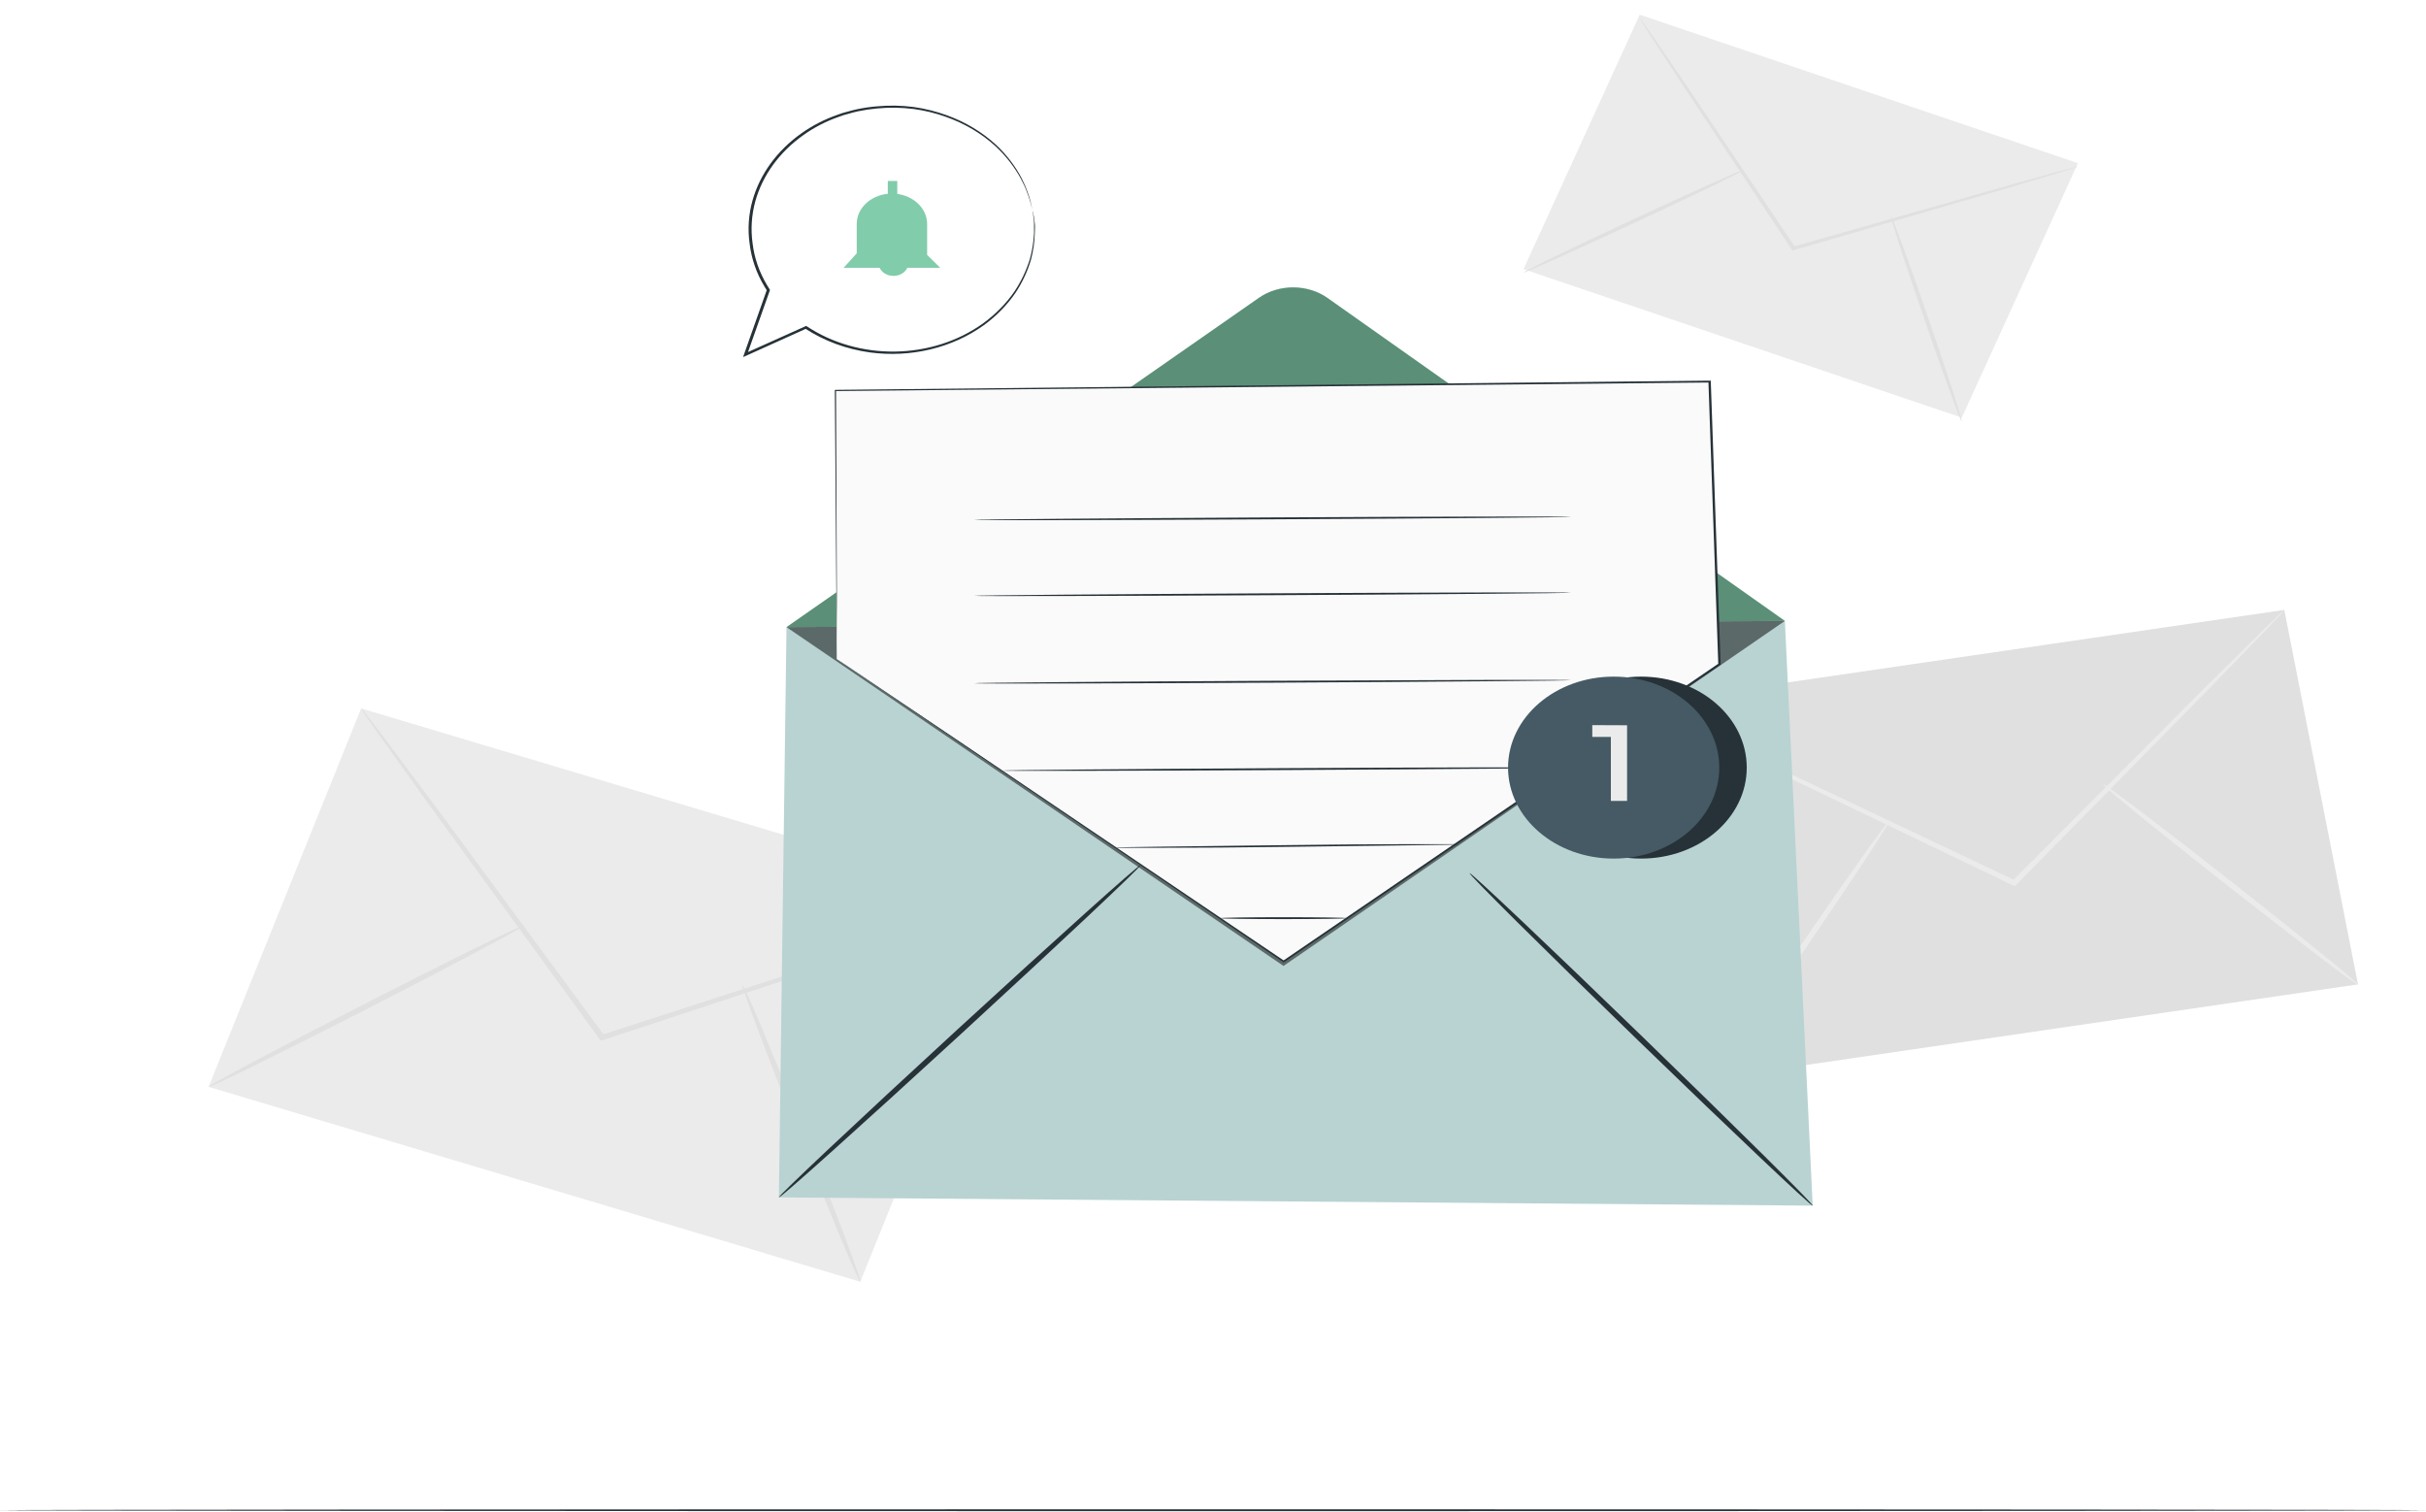
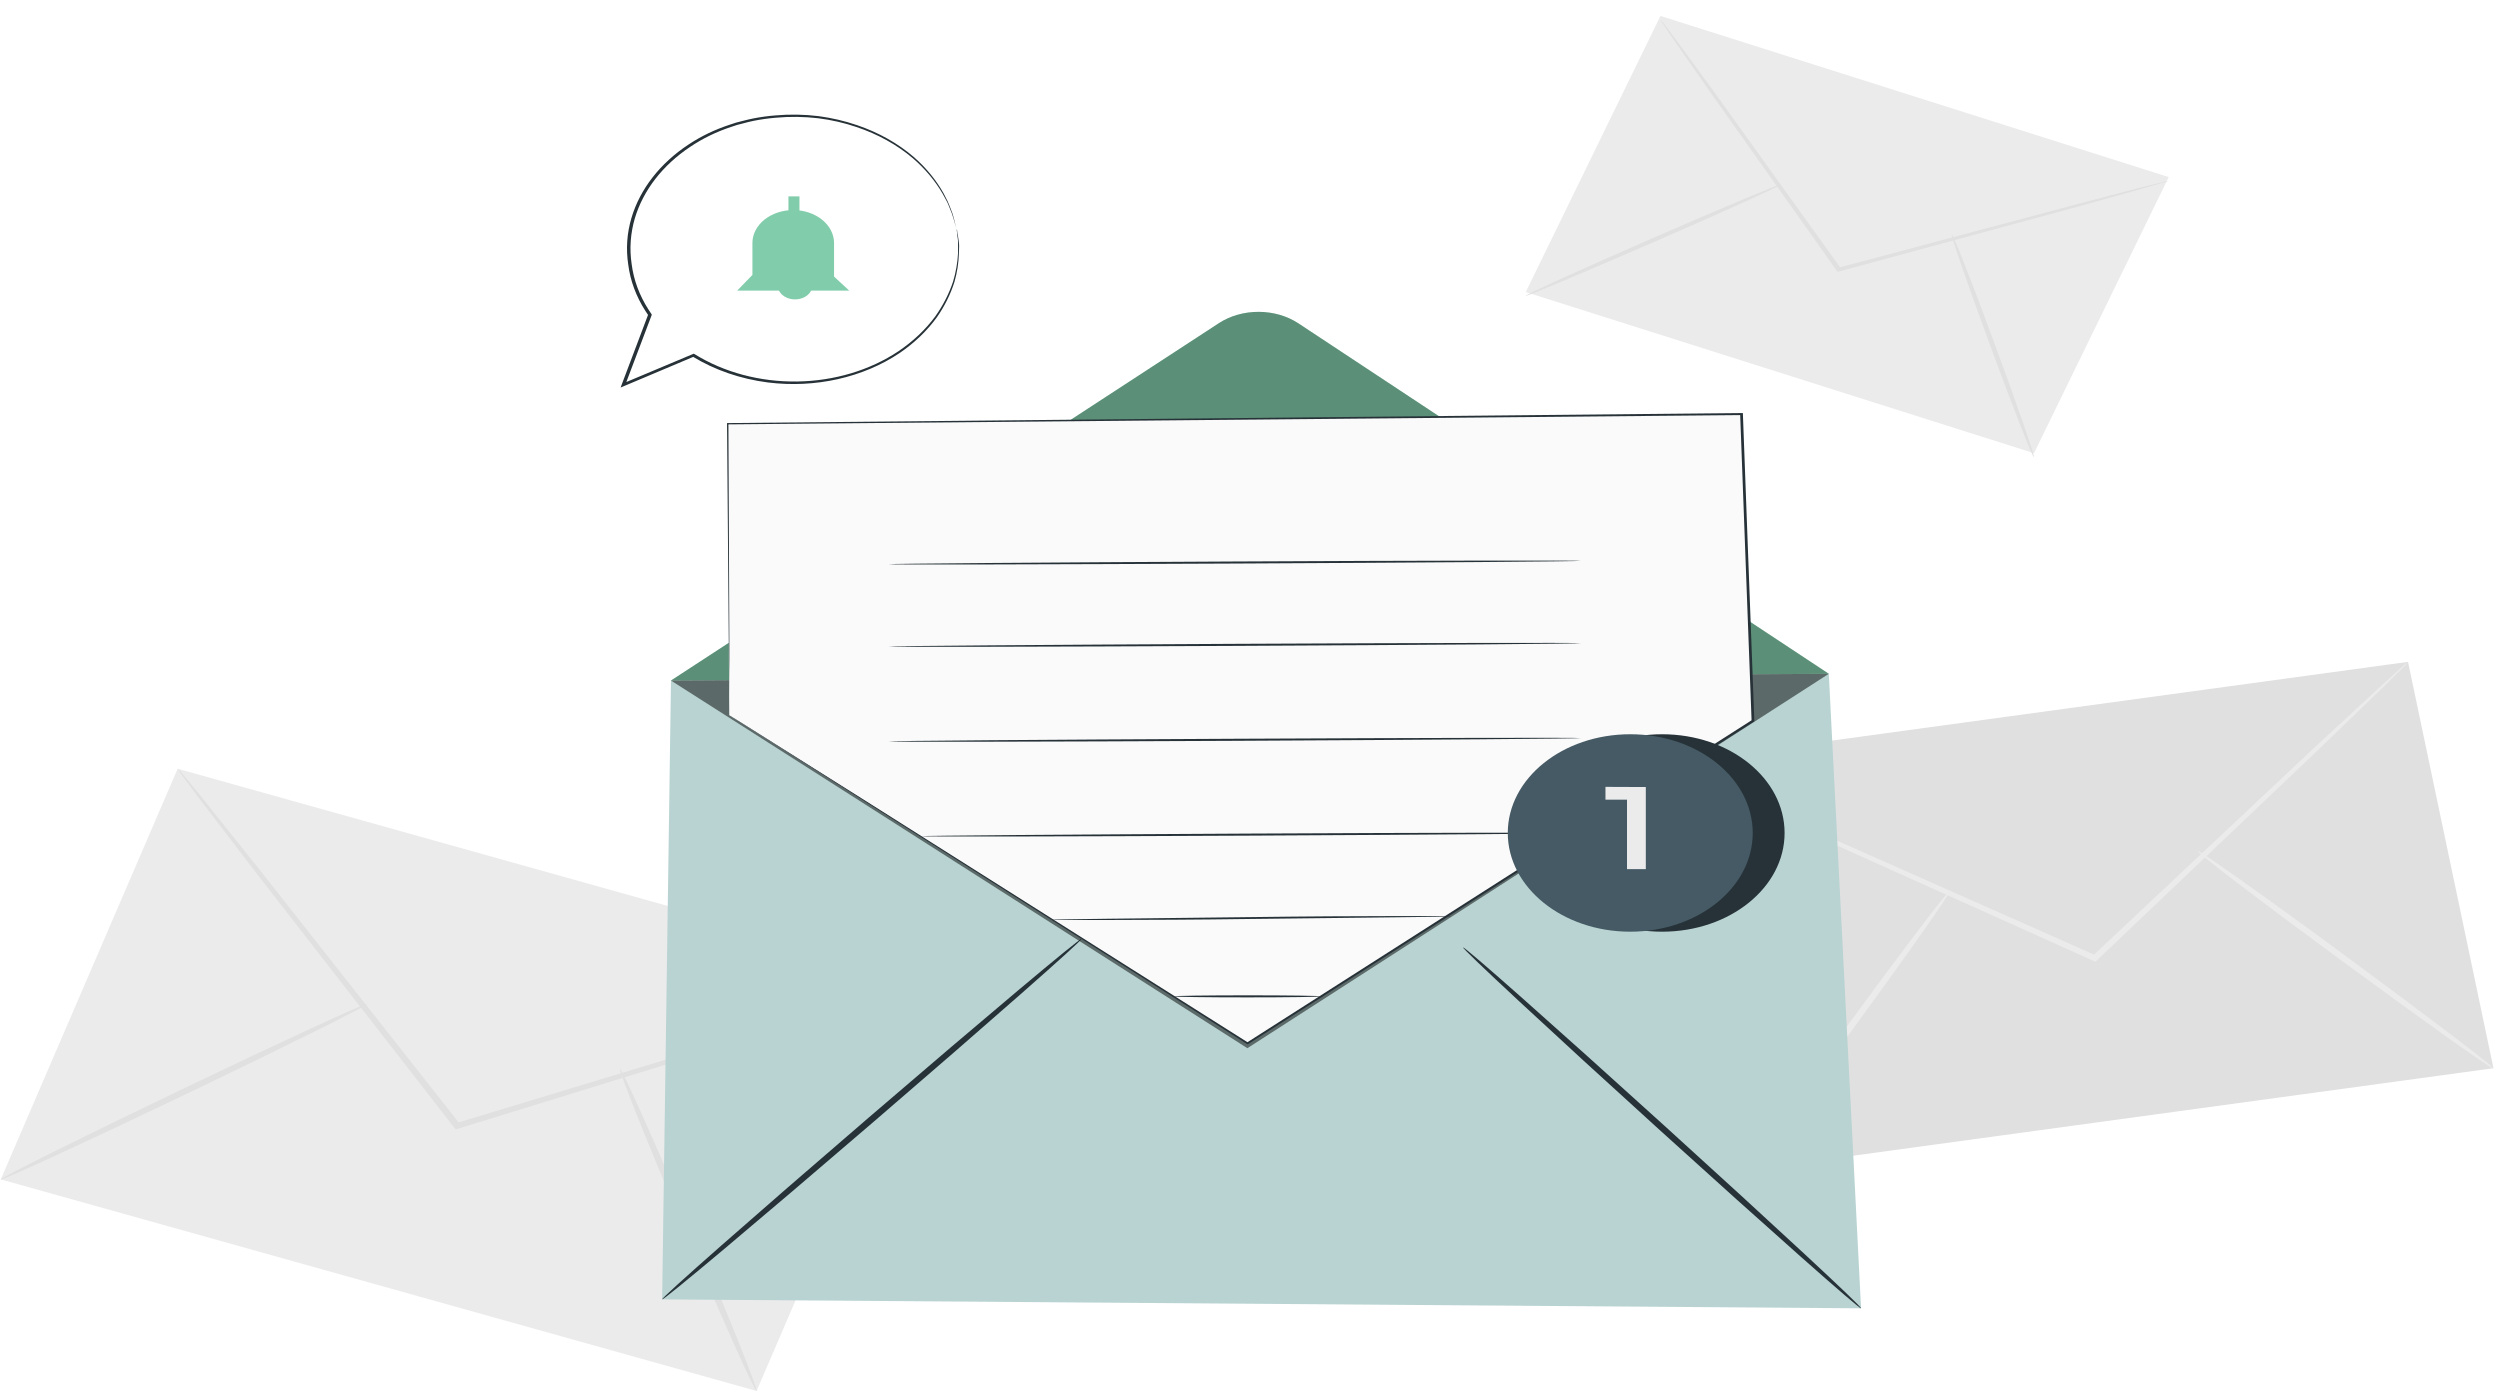
- <svg xmlns="http://www.w3.org/2000/svg" width="350" height="218" viewBox="0 0 350 218" fill="none">
-   <path d="M52.101 102.194L30.094 156.786L124.116 184.911L146.123 130.32L52.101 102.194Z" fill="#EBEBEB" />
-   <path d="M146.117 130.307C145.746 130.494 145.356 130.651 144.951 130.775L141.537 131.964L128.909 136.219L87.031 150.027L86.682 150.138L86.487 149.87L86.005 149.217L61.872 116.046L54.642 105.947L52.718 103.18C52.48 102.865 52.276 102.532 52.107 102.186C52.396 102.467 52.651 102.771 52.871 103.096L54.941 105.784L62.409 115.773L86.774 148.823C86.933 149.049 87.098 149.27 87.25 149.475L86.707 149.317L128.683 135.73L141.415 131.685L144.89 130.633C145.285 130.49 145.696 130.381 146.117 130.307Z" fill="#E0E0E0" />
-   <path d="M30.093 156.802C29.965 156.618 40.053 151.253 52.62 144.814C65.187 138.376 75.483 133.31 75.611 133.494C75.739 133.678 65.651 139.044 53.078 145.482C40.505 151.921 30.221 156.96 30.093 156.802Z" fill="#E0E0E0" />
-   <path d="M107.138 142.132C107.37 142.063 111.364 151.6 116.054 163.388C120.743 175.177 124.352 184.829 124.114 184.898C123.876 184.966 119.888 175.429 115.199 163.641C110.509 151.853 106.9 142.2 107.138 142.132Z" fill="#E0E0E0" />
-   <path d="M329.558 87.985L236.521 101.569L247.151 155.59L340.187 142.006L329.558 87.985Z" fill="#E0E0E0" />
-   <path d="M329.55 88.009C329.341 88.31 329.099 88.594 328.829 88.856L326.625 91.186L318.381 99.687C311.303 106.878 301.618 116.719 290.902 127.619L290.676 127.85L290.37 127.703L289.625 127.35L251.997 109.266L240.645 103.711L237.592 102.17C237.223 102.006 236.876 101.811 236.554 101.586C236.943 101.709 237.319 101.86 237.677 102.038L240.822 103.464L252.308 108.808L290.059 126.693L290.804 127.045L290.273 127.129L317.959 99.34L326.405 90.992C327.376 90.061 328.145 89.314 328.731 88.746C328.981 88.482 329.255 88.235 329.55 88.009Z" fill="#EBEBEB" />
-   <path d="M247.142 155.608C246.941 155.503 252.479 147.076 259.514 136.787C266.549 126.498 272.423 118.24 272.624 118.345C272.826 118.45 267.287 126.872 260.253 137.166C253.218 147.46 247.344 155.708 247.142 155.608Z" fill="#EBEBEB" />
-   <path d="M303.419 113.143C303.578 112.995 311.968 119.334 322.087 127.308C332.205 135.283 340.339 141.869 340.174 142.037C340.009 142.206 331.662 135.835 321.506 127.871C311.351 119.907 303.236 113.306 303.419 113.143Z" fill="#EBEBEB" />
-   <path d="M236.562 2.118L219.801 38.828L283.027 60.249L299.788 23.539L236.562 2.118Z" fill="#EBEBEB" />
-   <path d="M299.769 24.029C299.512 24.152 299.239 24.249 298.956 24.318L296.593 25.055L287.843 27.658L258.831 36.075L258.593 36.143L258.47 35.954L258.165 35.501L242.783 12.298C240.859 9.358 239.296 6.959 238.179 5.239L236.957 3.309C236.802 3.088 236.671 2.856 236.566 2.614C236.756 2.813 236.923 3.026 237.067 3.251C237.397 3.729 237.837 4.355 238.392 5.134L243.168 12.114C247.173 18.074 252.663 26.227 258.721 35.259L259.026 35.717L258.666 35.596L287.727 27.327L296.52 24.86L298.92 24.244C299.196 24.153 299.48 24.081 299.769 24.029Z" fill="#E0E0E0" />
-   <path d="M219.786 39.325C219.7 39.199 226.753 35.775 235.535 31.682C244.316 27.59 251.497 24.381 251.576 24.507C251.656 24.633 244.615 28.058 235.828 32.134C227.04 36.211 219.865 39.457 219.786 39.325Z" fill="#E0E0E0" />
-   <path d="M272.802 31.167C272.967 31.125 275.385 37.716 278.2 45.895C281.015 54.075 283.177 60.719 283.012 60.761C282.847 60.803 280.429 54.217 277.614 46.032C274.799 37.847 272.637 31.209 272.802 31.167Z" fill="#E0E0E0" />
-   <path d="M350 217.863C350 217.937 271.641 218 175.006 218C78.371 218 0 217.937 0 217.863C0 217.79 78.34 217.727 175.006 217.727C271.672 217.727 350 217.784 350 217.863Z" fill="#263238" />
-   <path d="M113.47 90.471L257.504 89.571L261.516 173.924L112.371 172.736L113.47 90.471Z" fill="#B8D3D2" />
-   <path d="M113.464 90.471L181.637 42.955C183.037 41.98 184.786 41.45 186.587 41.456C188.387 41.462 190.131 42.002 191.523 42.986L257.504 89.571" fill="#81CCAA" />
+ <svg xmlns="http://www.w3.org/2000/svg" width="311" height="174" viewBox="0 0 311 174" fill="none">
+   <path d="M22.101 95.632L0.094 146.717L94.116 173.036L116.123 121.951L22.101 95.632Z" fill="#EBEBEB" />
+   <path d="M116.117 121.938C115.746 122.114 115.356 122.26 114.951 122.376L111.537 123.489L98.909 127.471L57.031 140.393L56.682 140.496L56.487 140.245L56.005 139.635L31.872 108.594L24.642 99.143L22.718 96.553C22.48 96.259 22.276 95.947 22.107 95.623C22.396 95.886 22.651 96.171 22.871 96.475L24.941 98.99L32.409 108.338L56.774 139.265C56.933 139.477 57.098 139.684 57.25 139.876L56.707 139.728L98.683 127.013L111.415 123.228L114.89 122.244C115.285 122.11 115.696 122.008 116.117 121.938V121.938Z" fill="#E0E0E0" />
+   <path d="M0.093 146.732C-0.035 146.56 10.053 141.539 22.62 135.514C35.187 129.489 45.483 124.749 45.611 124.921C45.739 125.093 35.651 130.114 23.078 136.139C10.505 142.164 0.221 146.88 0.093 146.732Z" fill="#E0E0E0" />
+   <path d="M77.138 133.004C77.37 132.94 81.364 141.864 86.054 152.896C90.743 163.927 94.352 172.959 94.114 173.023C93.876 173.087 89.888 164.163 85.199 153.132C80.509 142.101 76.9 133.068 77.138 133.004Z" fill="#E0E0E0" />
+   <path d="M299.558 82.335L206.521 95.047L217.151 145.598L310.187 132.886L299.558 82.335Z" fill="#E0E0E0" />
+   <path d="M299.55 82.357C299.341 82.639 299.099 82.904 298.829 83.15L296.625 85.33L288.381 93.285C281.303 100.014 271.618 109.224 260.902 119.423L260.676 119.64L260.37 119.502L259.625 119.172L221.997 102.249L210.645 97.051L207.592 95.608C207.223 95.456 206.876 95.272 206.554 95.062C206.943 95.177 207.319 95.319 207.677 95.485L210.822 96.819L222.308 101.82L260.059 118.557L260.804 118.887L260.273 118.965L287.959 92.96L296.405 85.148C297.376 84.277 298.145 83.578 298.731 83.046C298.981 82.799 299.255 82.569 299.55 82.357V82.357Z" fill="#EBEBEB" />
+   <path d="M217.142 145.615C216.941 145.517 222.479 137.631 229.514 128.003C236.549 118.374 242.423 110.646 242.624 110.745C242.826 110.843 237.287 118.724 230.253 128.357C223.218 137.99 217.344 145.709 217.142 145.615Z" fill="#EBEBEB" />
+   <path d="M273.419 105.877C273.578 105.739 281.968 111.67 292.087 119.133C302.205 126.595 310.339 132.758 310.174 132.916C310.009 133.073 301.662 127.112 291.506 119.659C281.351 112.207 273.236 106.029 273.419 105.877Z" fill="#EBEBEB" />
+   <path d="M206.562 1.982L189.801 36.334L253.027 56.38L269.788 22.028L206.562 1.982Z" fill="#EBEBEB" />
+   <path d="M269.769 22.485C269.512 22.601 269.239 22.692 268.956 22.756L266.593 23.445L257.843 25.882L228.831 33.758L228.593 33.822L228.47 33.645L228.165 33.221L212.783 11.508C210.859 8.757 209.296 6.512 208.179 4.903L206.957 3.096C206.802 2.89 206.671 2.672 206.566 2.446C206.756 2.632 206.923 2.831 207.067 3.042C207.397 3.49 207.837 4.076 208.392 4.804L213.168 11.336C217.173 16.913 222.663 24.543 228.721 32.995L229.026 33.423L228.666 33.31L257.727 25.572L266.52 23.263L268.92 22.687C269.196 22.602 269.48 22.535 269.769 22.485V22.485Z" fill="#E0E0E0" />
+   <path d="M189.786 36.8C189.7 36.681 196.753 33.477 205.535 29.647C214.316 25.818 221.497 22.815 221.576 22.933C221.656 23.051 214.615 26.256 205.828 30.071C197.04 33.886 189.865 36.923 189.786 36.8Z" fill="#E0E0E0" />
+   <path d="M242.802 29.165C242.967 29.126 245.385 35.294 248.2 42.948C251.015 50.602 253.177 56.819 253.012 56.859C252.847 56.898 250.429 50.735 247.614 43.076C244.799 35.417 242.637 29.205 242.802 29.165Z" fill="#E0E0E0" />
+   <path d="M83.47 84.661L227.504 83.819L231.516 162.755L82.371 161.643L83.47 84.661Z" fill="#B8D3D2" />
+   <path d="M83.464 84.66L151.637 40.196C153.037 39.284 154.786 38.788 156.587 38.794C158.387 38.799 160.131 39.305 161.523 40.226L227.504 83.819" fill="#81CCAA" />
  <g opacity="0.3">
-     <path d="M113.464 90.471L181.637 42.955C183.037 41.98 184.786 41.45 186.587 41.456C188.387 41.462 190.131 42.002 191.523 42.986L257.504 89.571" fill="black" />
+     <path d="M83.464 84.66L151.637 40.196C153.037 39.284 154.786 38.788 156.587 38.794C158.387 38.799 160.131 39.305 161.523 40.226L227.504 83.819" fill="black" />
  </g>
-   <path d="M112.371 172.736C112.194 172.588 123.723 161.742 138.128 148.512C152.534 135.283 164.35 124.673 164.533 124.815C164.716 124.957 153.181 135.804 138.776 149.038C124.37 162.273 112.554 172.878 112.371 172.736Z" fill="#263238" />
-   <path d="M261.516 173.925C261.333 174.067 250.103 163.441 236.437 150.196C222.77 136.95 211.84 126.093 212.011 125.951C212.182 125.809 223.424 136.435 237.09 149.685C250.756 162.936 261.712 173.783 261.516 173.925Z" fill="#263238" />
+   <path d="M82.371 161.643C82.194 161.505 93.723 151.355 108.128 138.975C122.534 126.595 134.35 116.666 134.533 116.799C134.716 116.932 123.181 127.082 108.776 139.467C94.37 151.852 82.554 161.775 82.371 161.643Z" fill="#263238" />
+   <path d="M231.516 162.755C231.333 162.888 220.103 152.945 206.437 140.55C192.77 128.155 181.84 117.995 182.011 117.862C182.182 117.729 193.424 127.673 207.09 140.072C220.756 152.472 231.712 162.622 231.516 162.755Z" fill="#263238" />
  <g opacity="0.5">
-     <path d="M257.505 89.571L185.173 139.343L113.471 90.471" fill="black" />
+     <path d="M227.505 83.819L155.173 130.395L83.471 84.661" fill="black" />
  </g>
-   <path d="M120.719 95.079L120.499 56.331L246.617 55.043L248.039 95.815L185.167 138.691L120.719 95.079Z" fill="#FAFAFA" />
-   <path d="M120.718 95.079C120.718 95.079 121.127 95.342 121.903 95.863L125.322 98.156L138.36 106.925L185.264 138.602H185.105L247.959 95.71L247.898 95.821C247.629 88.046 247.342 79.882 247.049 71.581C246.86 65.99 246.665 60.466 246.475 55.048L246.634 55.18L120.517 56.416L120.614 56.332C120.663 68.52 120.706 78.204 120.73 84.842C120.73 88.162 120.73 90.718 120.73 92.449V94.411C120.73 94.853 120.73 95.079 120.73 95.079C120.73 95.079 120.73 94.858 120.73 94.421C120.73 93.985 120.73 93.327 120.73 92.47C120.73 90.739 120.688 88.188 120.657 84.874C120.608 78.225 120.535 68.536 120.443 56.332V56.242H120.541L246.665 54.912H246.817V55.048C247.007 60.461 247.196 65.984 247.391 71.576C247.684 79.882 247.965 88.041 248.24 95.821V95.889L248.179 95.931L185.282 138.786L185.203 138.839L185.123 138.786L138.25 107.004L125.292 98.193L121.872 95.878C121.103 95.352 120.718 95.079 120.718 95.079Z" fill="#263238" />
-   <path d="M226.685 74.558C226.685 74.632 207.394 74.795 183.61 74.916C159.825 75.037 140.528 75.084 140.528 75.005C140.528 74.927 159.813 74.769 183.61 74.642C207.407 74.516 226.685 74.479 226.685 74.558Z" fill="#263238" />
-   <path d="M226.685 85.5C226.685 85.579 207.394 85.742 183.61 85.863C159.825 85.984 140.528 86.026 140.528 85.952C140.528 85.879 159.813 85.716 183.61 85.589C207.407 85.463 226.685 85.426 226.685 85.5Z" fill="#263238" />
-   <path d="M226.685 98.119C226.685 98.193 207.394 98.356 183.61 98.482C159.825 98.609 140.528 98.645 140.528 98.567C140.528 98.488 159.813 98.33 183.61 98.209C207.407 98.088 226.685 98.04 226.685 98.119Z" fill="#263238" />
-   <path d="M226.685 110.733C226.685 110.812 208.286 110.965 185.588 111.086C162.89 111.207 144.491 111.238 144.485 111.165C144.479 111.091 162.884 110.933 185.588 110.812C208.292 110.691 226.685 110.66 226.685 110.733Z" fill="#263238" />
-   <path d="M210.551 121.806C210.386 121.83 210.218 121.841 210.051 121.837L208.597 121.874L203.272 121.948L185.692 122.164C178.828 122.263 172.606 122.295 168.105 122.3H162.78H161.327C161.159 122.303 160.992 122.294 160.826 122.274C160.992 122.25 161.159 122.239 161.327 122.242L162.78 122.211L168.105 122.132L185.686 121.916C192.549 121.816 198.772 121.785 203.266 121.78H208.597H210.051C210.218 121.779 210.385 121.788 210.551 121.806Z" fill="#263238" />
-   <path d="M194.315 132.453C194.315 132.526 190.205 132.589 185.155 132.589C180.105 132.589 175.995 132.526 175.995 132.453C175.995 132.379 180.111 132.316 185.155 132.316C190.199 132.316 194.315 132.374 194.315 132.453Z" fill="#263238" />
-   <path d="M236.767 123.858C245.181 123.858 252.003 117.982 252.003 110.733C252.003 103.485 245.181 97.609 236.767 97.609C228.352 97.609 221.531 103.485 221.531 110.733C221.531 117.982 228.352 123.858 236.767 123.858Z" fill="#263238" />
-   <path d="M232.804 123.858C241.219 123.858 248.04 117.982 248.04 110.733C248.04 103.485 241.219 97.609 232.804 97.609C224.39 97.609 217.568 103.485 217.568 110.733C217.568 117.982 224.39 123.858 232.804 123.858Z" fill="#455A64" />
-   <path d="M234.739 104.626V115.536H232.4V106.304H229.72V104.605L234.739 104.626Z" fill="#EBEBEB" />
-   <path d="M121.708 38.63H135.643L133.756 36.768V32.302C133.756 31.142 133.221 30.028 132.268 29.208C131.315 28.387 130.023 27.926 128.676 27.926C128.009 27.926 127.348 28.039 126.732 28.259C126.116 28.479 125.556 28.802 125.085 29.208C124.614 29.614 124.24 30.097 123.986 30.628C123.731 31.159 123.6 31.728 123.601 32.302V36.547L121.708 38.63Z" fill="#81CCAA" />
-   <path d="M126.758 38.042C126.773 38.303 126.853 38.559 126.991 38.791C127.13 39.024 127.324 39.229 127.561 39.393C127.798 39.557 128.073 39.675 128.367 39.74C128.661 39.806 128.968 39.817 129.267 39.773C129.567 39.729 129.852 39.63 130.104 39.484C130.356 39.338 130.569 39.148 130.73 38.925C130.89 38.703 130.994 38.454 131.035 38.195C131.075 37.936 131.052 37.672 130.965 37.421" fill="#81CCAA" />
-   <path d="M129.451 26.106H128.083V28.61H129.451V26.106Z" fill="#81CCAA" />
-   <path d="M148.992 30.419C148.95 30.316 148.918 30.211 148.894 30.104C148.833 29.878 148.754 29.578 148.65 29.178C148.522 28.675 148.357 28.179 148.155 27.695C148.033 27.41 147.948 27.09 147.783 26.769L147.264 25.748C146.324 24.024 145.078 22.438 143.569 21.046C141.588 19.246 139.189 17.827 136.528 16.88C135.013 16.33 133.426 15.941 131.802 15.722C130.05 15.502 128.273 15.478 126.514 15.649C125.588 15.732 124.67 15.87 123.766 16.059C123.308 16.143 122.862 16.296 122.398 16.417C121.932 16.528 121.477 16.67 121.036 16.843C119.165 17.494 117.424 18.394 115.876 19.51C112.441 21.95 110.019 25.286 108.976 29.015C108.427 31.013 108.292 33.079 108.579 35.117C108.83 37.225 109.541 39.274 110.674 41.156L111.028 41.729L111.07 41.803V41.881C109.941 45.038 108.842 48.194 107.767 51.208L107.48 50.982L116.206 47.063L116.31 47.015L116.408 47.079C120.056 49.502 124.552 50.785 129.159 50.716C133.765 50.647 138.207 49.231 141.756 46.7C143.575 45.389 145.125 43.825 146.342 42.071C147.314 40.606 148.063 39.04 148.57 37.41C148.913 36.173 149.117 34.91 149.181 33.639C149.181 33.113 149.181 32.66 149.181 32.255C149.181 31.85 149.108 31.529 149.083 31.25C149.059 30.972 149.035 30.788 149.022 30.635C149.013 30.565 149.013 30.494 149.022 30.425C149.044 30.492 149.058 30.56 149.065 30.63C149.065 30.784 149.096 30.989 149.157 31.245C149.193 31.524 149.236 31.855 149.291 32.255C149.346 32.655 149.291 33.123 149.291 33.644C149.257 34.926 149.073 36.202 148.741 37.452C148.254 39.107 147.515 40.699 146.543 42.187C145.327 43.978 143.766 45.579 141.927 46.921C139.675 48.54 137.049 49.727 134.223 50.404C131.396 51.081 128.436 51.231 125.537 50.845C122.125 50.378 118.9 49.191 116.151 47.389H116.359L107.645 51.318L107.205 51.518L107.352 51.092L110.649 41.766V41.918L110.289 41.334C109.134 39.411 108.409 37.318 108.152 35.164C107.853 33.078 107.993 30.963 108.567 28.92C109.635 25.118 112.111 21.719 115.62 19.236C117.204 18.107 118.982 17.197 120.89 16.538C121.338 16.363 121.801 16.218 122.276 16.106C122.746 15.991 123.198 15.838 123.668 15.754C124.586 15.559 125.518 15.422 126.459 15.344C128.247 15.174 130.054 15.206 131.833 15.438C133.478 15.673 135.085 16.076 136.62 16.637C139.309 17.613 141.728 19.069 143.716 20.909C145.225 22.327 146.461 23.942 147.38 25.696C147.557 26.064 147.728 26.406 147.88 26.748C148.033 27.09 148.125 27.4 148.241 27.689C148.439 28.178 148.592 28.679 148.699 29.189C148.784 29.583 148.857 29.893 148.906 30.125C148.942 30.221 148.971 30.32 148.992 30.419Z" fill="#263238" />
+   <path d="M90.719 88.972L90.499 52.714L216.617 51.508L218.039 89.662L155.167 129.784L90.719 88.972Z" fill="#FAFAFA" />
+   <path d="M90.718 88.973C90.718 88.973 91.127 89.219 91.903 89.706L95.322 91.853L108.36 100.058L155.264 129.701H155.105L217.959 89.564L217.898 89.667C217.629 82.392 217.342 74.752 217.049 66.984C216.86 61.752 216.665 56.583 216.475 51.513L216.634 51.636L90.517 52.793L90.614 52.714C90.663 64.12 90.706 73.182 90.73 79.394C90.73 82.5 90.73 84.892 90.73 86.512V88.348C90.73 88.761 90.73 88.973 90.73 88.973C90.73 88.973 90.73 88.766 90.73 88.358C90.73 87.949 90.73 87.334 90.73 86.531C90.73 84.912 90.688 82.525 90.657 79.423C90.608 73.201 90.535 64.134 90.443 52.714V52.631H90.541L216.665 51.385H216.817V51.513C217.007 56.578 217.196 61.747 217.391 66.98C217.684 74.752 217.965 82.387 218.24 89.667V89.731L218.179 89.77L155.282 129.873L155.203 129.923L155.123 129.873L108.25 100.132L95.292 91.887L91.872 89.721C91.103 89.229 90.718 88.973 90.718 88.973Z" fill="#263238" />
+   <path d="M196.685 69.77C196.685 69.839 177.394 69.992 153.61 70.105C129.825 70.218 110.528 70.263 110.528 70.189C110.528 70.115 129.813 69.967 153.61 69.849C177.407 69.731 196.685 69.696 196.685 69.77Z" fill="#263238" />
+   <path d="M196.685 80.009C196.685 80.083 177.394 80.236 153.61 80.349C129.825 80.462 110.528 80.501 110.528 80.432C110.528 80.364 129.813 80.211 153.61 80.093C177.407 79.975 196.685 79.94 196.685 80.009Z" fill="#263238" />
+   <path d="M196.685 91.818C196.685 91.887 177.394 92.04 153.61 92.158C129.825 92.276 110.528 92.31 110.528 92.236C110.528 92.163 129.813 92.015 153.61 91.902C177.407 91.788 196.685 91.744 196.685 91.818Z" fill="#263238" />
+   <path d="M196.685 103.622C196.685 103.696 178.286 103.838 155.588 103.952C132.89 104.065 114.491 104.094 114.485 104.025C114.479 103.957 132.884 103.809 155.588 103.696C178.292 103.582 196.685 103.553 196.685 103.622Z" fill="#263238" />
+   <path d="M180.551 113.983C180.386 114.006 180.218 114.016 180.051 114.013L178.597 114.047L173.272 114.116L155.692 114.318C148.828 114.412 142.606 114.441 138.105 114.446H132.78H131.327C131.159 114.449 130.992 114.44 130.826 114.421C130.992 114.399 131.159 114.389 131.327 114.392L132.78 114.362L138.105 114.289L155.686 114.087C162.549 113.993 168.772 113.964 173.266 113.959H178.597H180.051C180.218 113.958 180.385 113.967 180.551 113.983V113.983Z" fill="#263238" />
+   <path d="M164.315 123.947C164.315 124.015 160.205 124.075 155.155 124.075C150.105 124.075 145.995 124.015 145.995 123.947C145.995 123.878 150.111 123.819 155.155 123.819C160.199 123.819 164.315 123.873 164.315 123.947Z" fill="#263238" />
+   <path d="M206.767 115.903C215.181 115.903 222.003 110.405 222.003 103.622C222.003 96.839 215.181 91.34 206.767 91.34C198.352 91.34 191.531 96.839 191.531 103.622C191.531 110.405 198.352 115.903 206.767 115.903Z" fill="#263238" />
+   <path d="M202.804 115.903C211.219 115.903 218.04 110.405 218.04 103.622C218.04 96.839 211.219 91.34 202.804 91.34C194.39 91.34 187.568 96.839 187.568 103.622C187.568 110.405 194.39 115.903 202.804 115.903Z" fill="#455A64" />
+   <path d="M204.739 97.907V108.116H202.4V99.477H199.72V97.887L204.739 97.907Z" fill="#EBEBEB" />
+   <path d="M91.708 36.15H105.643L103.756 34.407V30.228C103.756 29.142 103.221 28.1 102.268 27.332C101.315 26.564 100.023 26.132 98.675 26.132V26.132C98.009 26.132 97.348 26.238 96.732 26.444C96.116 26.65 95.556 26.952 95.085 27.332C94.614 27.712 94.24 28.164 93.986 28.661C93.731 29.158 93.6 29.69 93.601 30.228V34.2L91.708 36.15Z" fill="#81CCAA" />
+   <path d="M96.758 35.599C96.773 35.843 96.853 36.082 96.991 36.3C97.13 36.518 97.324 36.71 97.561 36.863C97.798 37.016 98.073 37.127 98.367 37.188C98.661 37.25 98.968 37.26 99.267 37.219C99.567 37.177 99.852 37.085 100.104 36.949C100.356 36.812 100.569 36.634 100.73 36.426C100.89 36.218 100.994 35.985 101.035 35.742C101.075 35.499 101.052 35.253 100.965 35.018" fill="#81CCAA" />
+   <path d="M99.451 24.429H98.083V26.773H99.451V24.429Z" fill="#81CCAA" />
+   <path d="M118.992 28.466C118.95 28.369 118.918 28.271 118.894 28.17C118.833 27.959 118.754 27.678 118.65 27.304C118.522 26.833 118.357 26.37 118.155 25.916C118.033 25.65 117.948 25.35 117.783 25.05L117.264 24.095C116.324 22.482 115.078 20.997 113.569 19.694C111.588 18.01 109.189 16.682 106.528 15.796C105.013 15.281 103.426 14.918 101.802 14.713C100.05 14.507 98.273 14.484 96.514 14.644C95.588 14.722 94.67 14.85 93.766 15.028C93.308 15.106 92.862 15.249 92.398 15.362C91.932 15.466 91.477 15.6 91.036 15.761C89.165 16.371 87.424 17.213 85.876 18.257C82.441 20.54 80.019 23.662 78.976 27.151C78.427 29.021 78.292 30.954 78.579 32.861C78.831 34.834 79.541 36.752 80.674 38.513L81.028 39.049L81.07 39.118V39.192C79.941 42.145 78.842 45.099 77.767 47.919L77.48 47.708L86.206 44.04L86.31 43.996L86.408 44.055C90.056 46.323 94.552 47.523 99.159 47.459C103.765 47.394 108.207 46.069 111.756 43.701C113.575 42.474 115.125 41.01 116.342 39.369C117.314 37.998 118.063 36.533 118.57 35.008C118.913 33.85 119.117 32.668 119.181 31.478C119.181 30.986 119.181 30.563 119.181 30.184C119.181 29.805 119.108 29.504 119.083 29.244C119.059 28.983 119.035 28.81 119.022 28.668C119.013 28.602 119.013 28.536 119.022 28.471C119.044 28.534 119.058 28.598 119.065 28.663C119.065 28.807 119.096 28.999 119.157 29.239C119.193 29.5 119.236 29.81 119.291 30.184C119.346 30.558 119.291 30.996 119.291 31.483C119.257 32.683 119.073 33.877 118.741 35.047C118.254 36.595 117.515 38.085 116.543 39.477C115.327 41.154 113.766 42.652 111.927 43.907C109.675 45.423 107.049 46.534 104.223 47.167C101.396 47.8 98.436 47.941 95.537 47.58C92.125 47.143 88.9 46.032 86.151 44.346H86.359L77.645 48.023L77.205 48.21L77.352 47.811L80.649 39.084V39.226L80.289 38.68C79.134 36.88 78.409 34.922 78.152 32.906C77.853 30.954 77.993 28.974 78.567 27.063C79.635 23.505 82.111 20.324 85.62 18.001C87.204 16.944 88.982 16.092 90.89 15.476C91.338 15.312 91.801 15.177 92.276 15.072C92.746 14.964 93.198 14.821 93.668 14.742C94.586 14.56 95.518 14.432 96.459 14.358C98.247 14.199 100.054 14.229 101.833 14.447C103.478 14.667 105.085 15.043 106.62 15.569C109.309 16.482 111.728 17.844 113.716 19.566C115.225 20.893 116.461 22.405 117.38 24.046C117.557 24.39 117.728 24.71 117.88 25.03C118.033 25.35 118.125 25.64 118.241 25.911C118.439 26.368 118.592 26.837 118.699 27.314C118.784 27.683 118.857 27.974 118.906 28.19C118.942 28.28 118.971 28.372 118.992 28.466Z" fill="#263238" />
</svg>
